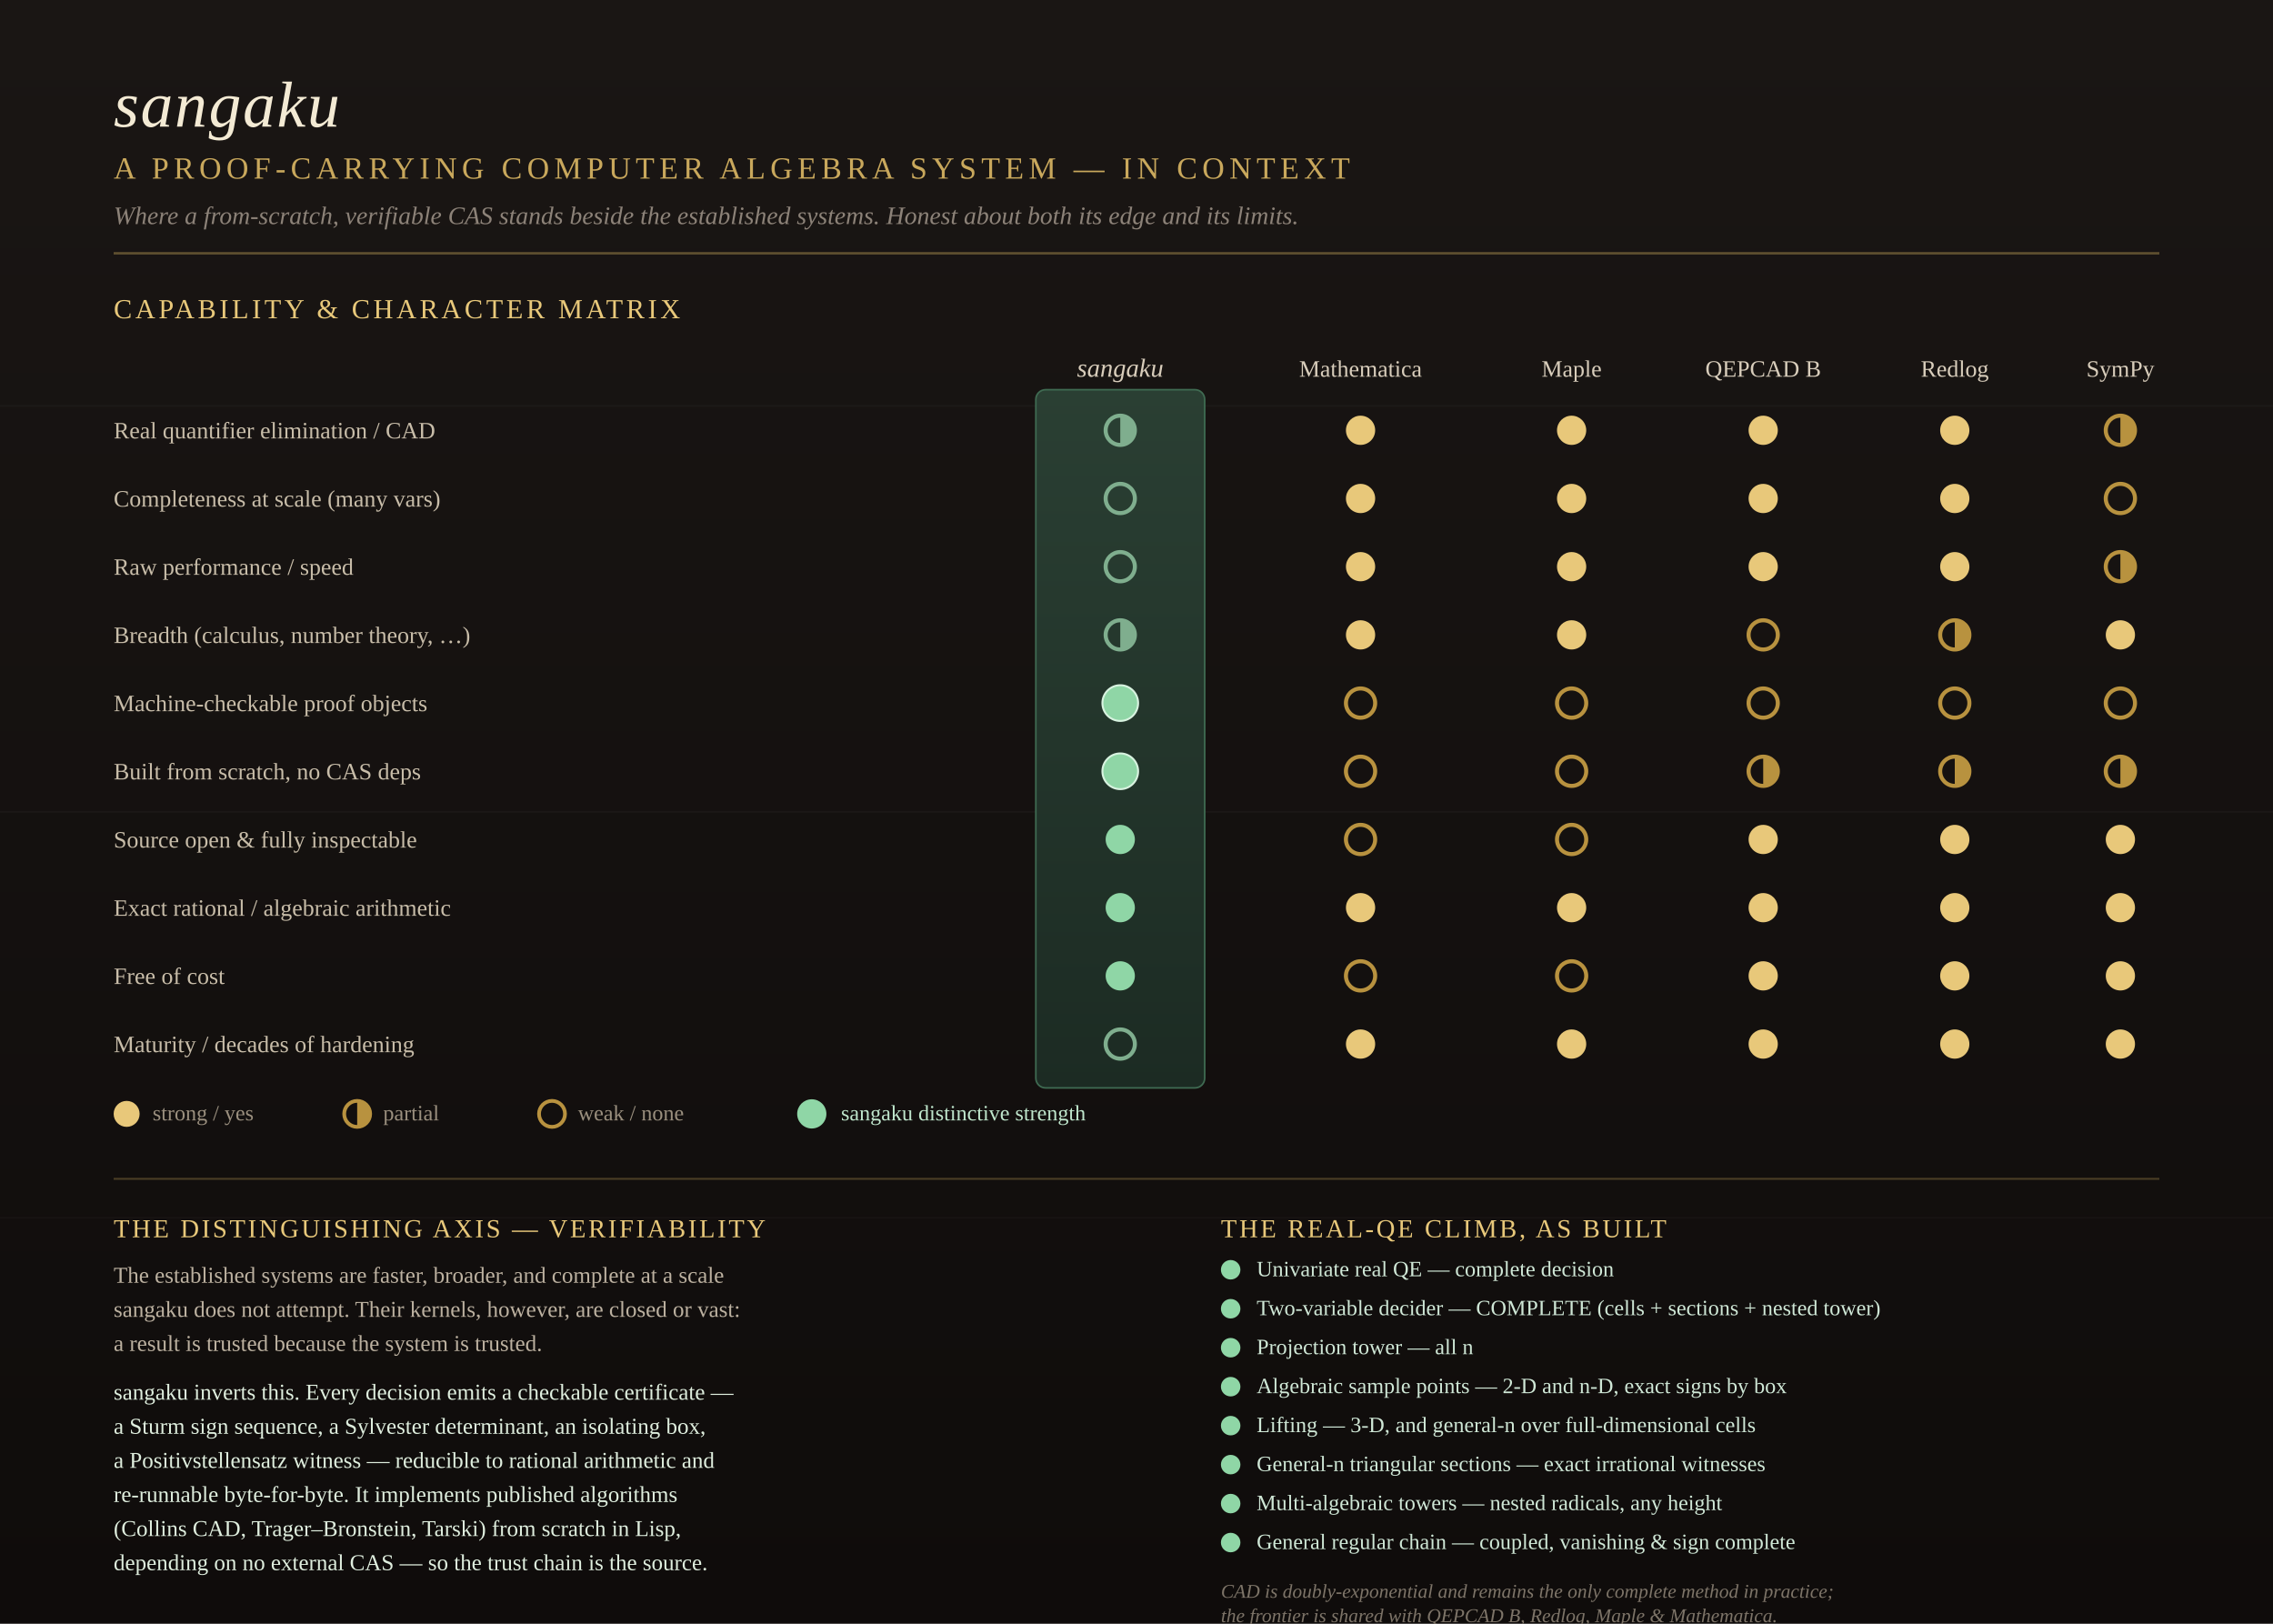
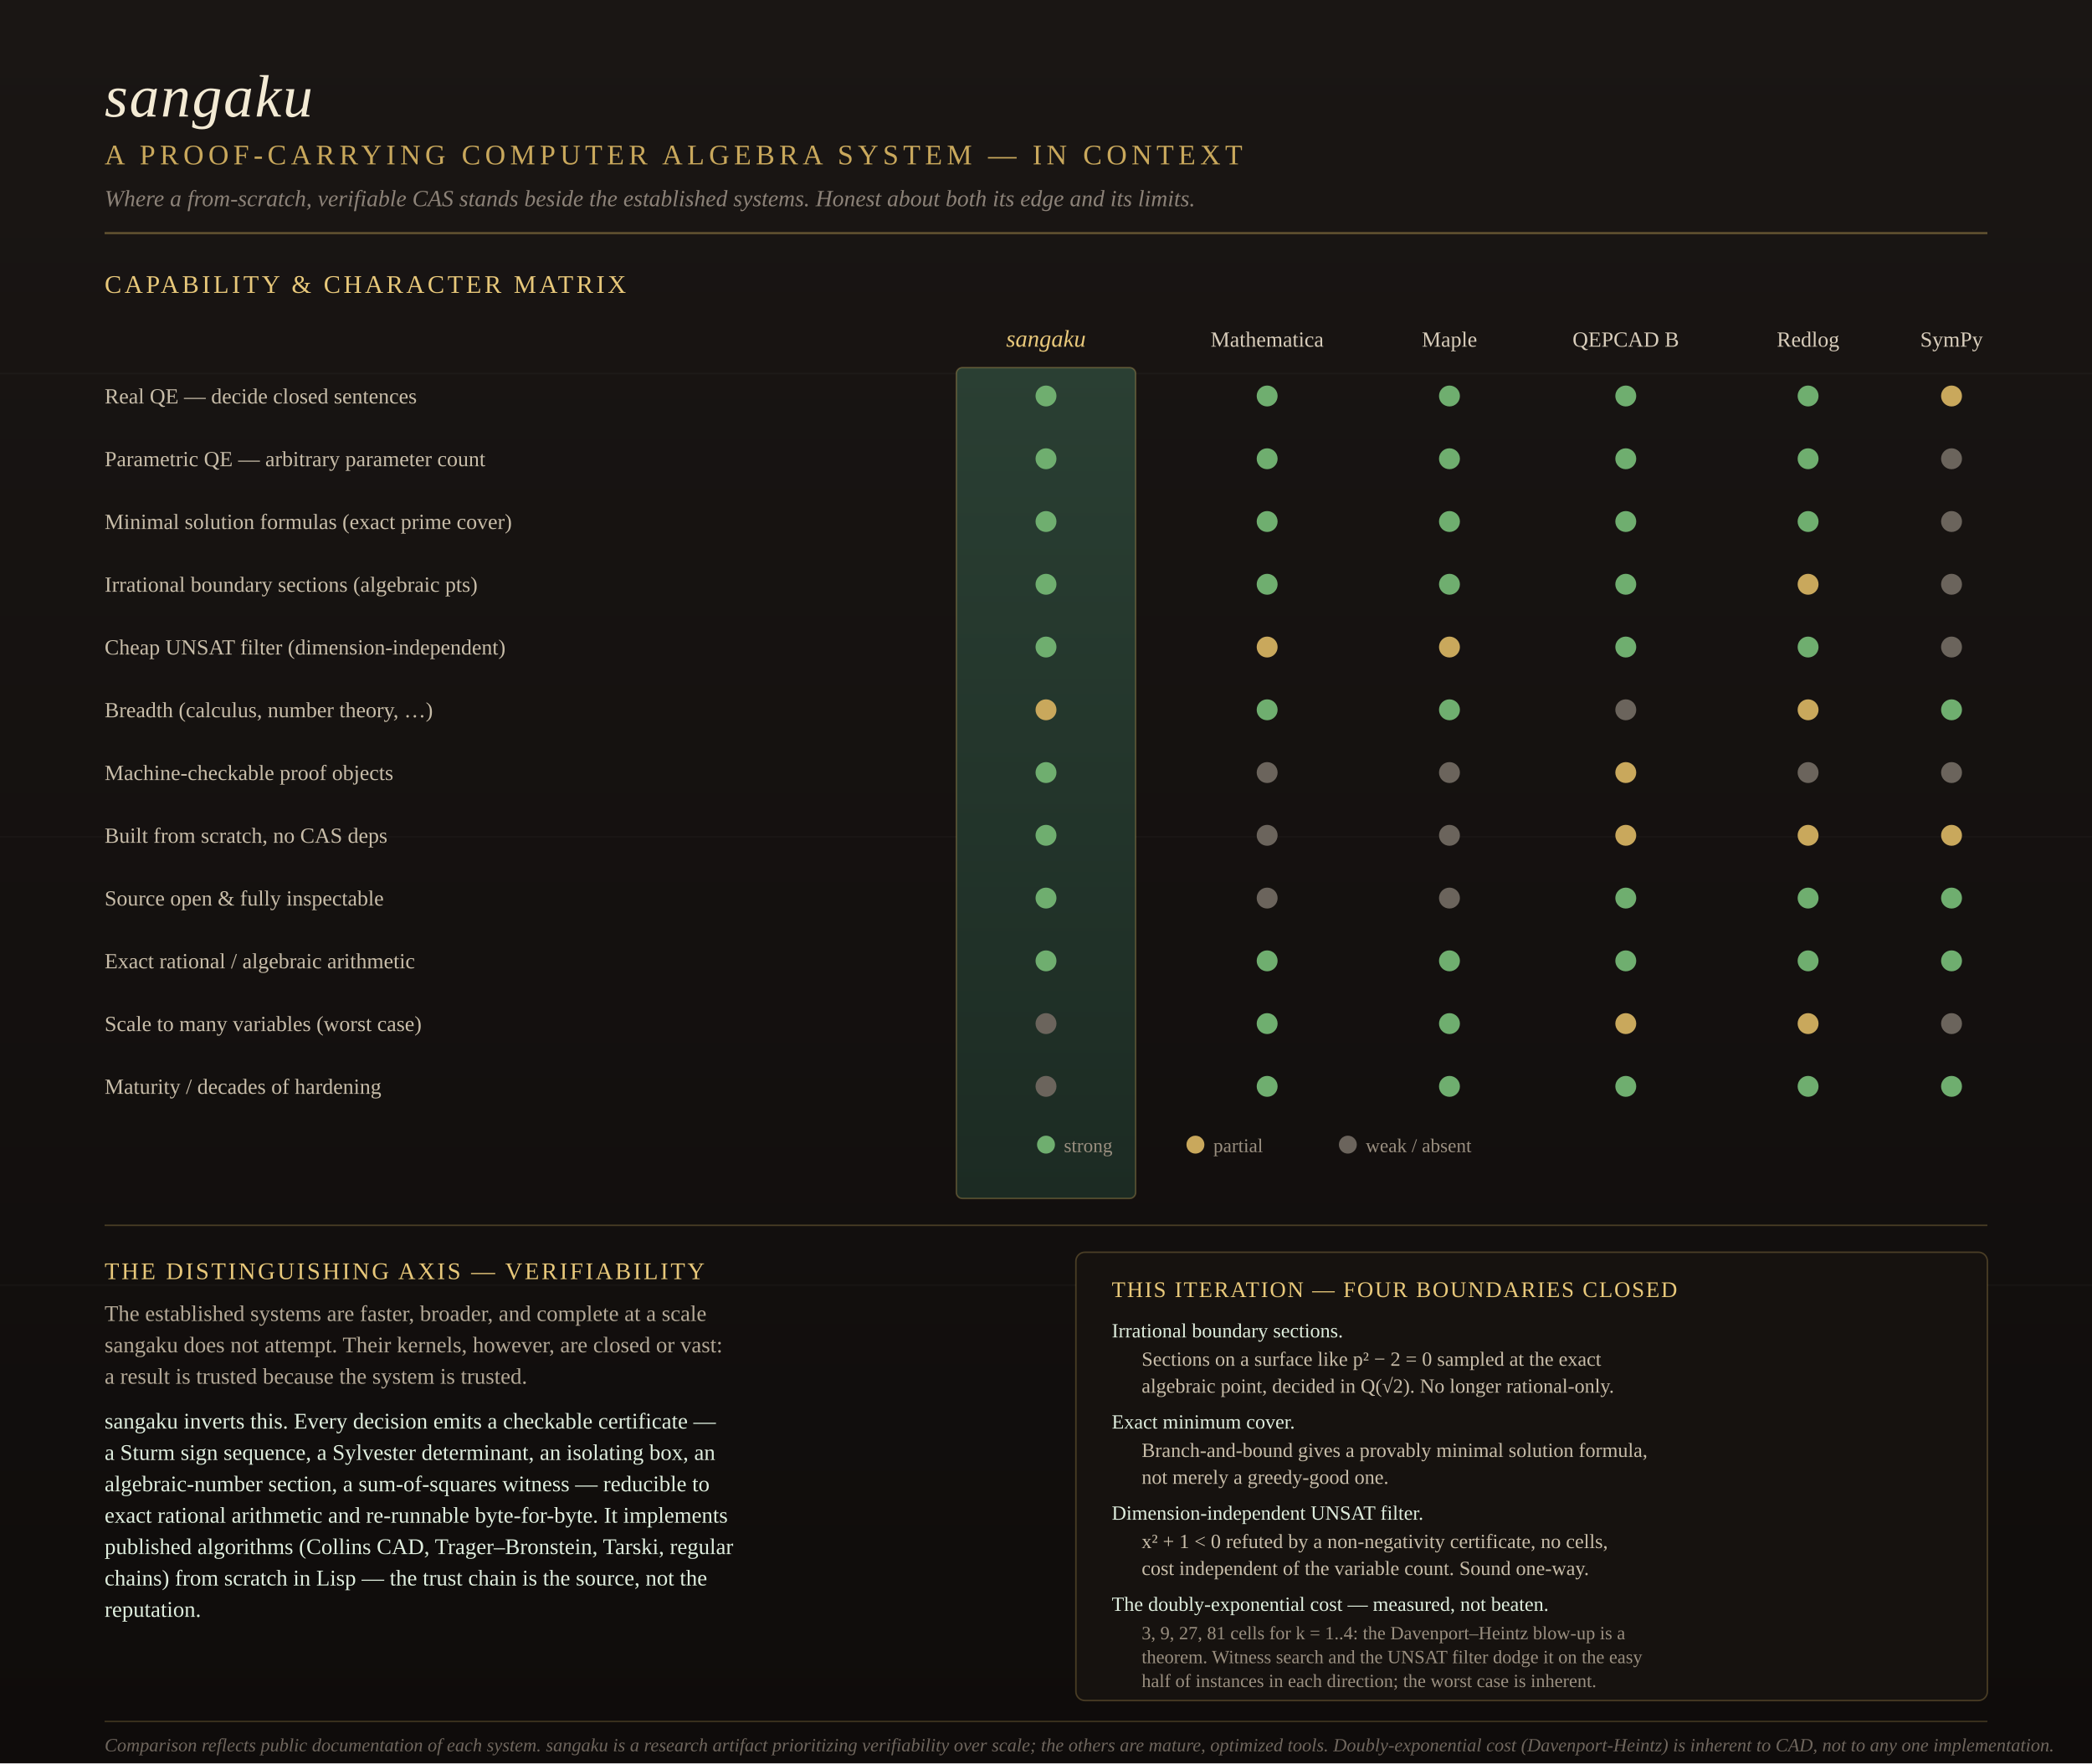
- <svg xmlns="http://www.w3.org/2000/svg" viewBox="0 0 1400 1000" font-family="Georgia, 'Times New Roman', serif">
+ <svg xmlns="http://www.w3.org/2000/svg" viewBox="0 0 1400 1180" font-family="Georgia, 'Times New Roman', serif">
  <defs>
    <linearGradient id="bg" x1="0" y1="0" x2="0" y2="1">
      <stop offset="0" stop-color="#1a1614" />
      <stop offset="1" stop-color="#0f0c0b" />
    </linearGradient>
-     <linearGradient id="gold" x1="0" y1="0" x2="1" y2="1">
-       <stop offset="0" stop-color="#e8c87a" />
-       <stop offset="1" stop-color="#b8923f" />
-     </linearGradient>
    <linearGradient id="sangakuCol" x1="0" y1="0" x2="0" y2="1">
      <stop offset="0" stop-color="#2a3f33" />
      <stop offset="1" stop-color="#1c2b23" />
    </linearGradient>
-     <filter id="soft">
-       <feGaussianBlur stdDeviation="0.4" />
-     </filter>
  </defs>
-   <rect width="1400" height="1000" fill="url(#bg)" />
+   <rect width="1400" height="1180" fill="url(#bg)" />
  <g stroke="#ffffff" stroke-opacity="0.025" stroke-width="1">
    <line x1="0" y1="250" x2="1400" y2="250" />
-     <line x1="0" y1="500" x2="1400" y2="500" />
-     <line x1="0" y1="750" x2="1400" y2="750" />
+     <line x1="0" y1="560" x2="1400" y2="560" />
+     <line x1="0" y1="860" x2="1400" y2="860" />
  </g>
  <text x="70" y="78" fill="#f3ead4" font-size="40" font-style="italic" letter-spacing="1">sangaku</text>
  <text x="70" y="110" fill="#c9a85c" font-size="19" letter-spacing="3">A PROOF-CARRYING COMPUTER ALGEBRA SYSTEM — IN CONTEXT</text>
  <text x="70" y="138" fill="#8c8278" font-size="15.5" font-style="italic">Where a from-scratch, verifiable CAS stands beside the established systems. Honest about both its edge and its limits.</text>
  <line x1="70" y1="156" x2="1330" y2="156" stroke="#c9a85c" stroke-opacity="0.4" stroke-width="1.5" />
  <text x="70" y="196" fill="#e8c87a" font-size="17" letter-spacing="2">CAPABILITY &amp; CHARACTER MATRIX</text>
  <g font-size="14.5" fill="#d8cdbb" text-anchor="middle">
-     <text x="690" y="232" font-style="italic" font-size="16">sangaku</text>
-     <text x="838" y="232">Mathematica</text>
-     <text x="968" y="232">Maple</text>
-     <text x="1086" y="232">QEPCAD B</text>
-     <text x="1204" y="232">Redlog</text>
+     <text x="700" y="232" font-style="italic" font-size="16" fill="#e8c87a">sangaku</text>
+     <text x="848" y="232">Mathematica</text>
+     <text x="970" y="232">Maple</text>
+     <text x="1088" y="232">QEPCAD B</text>
+     <text x="1210" y="232">Redlog</text>
    <text x="1306" y="232">SymPy</text>
  </g>
-   <rect x="638" y="240" width="104" height="430" rx="6" fill="url(#sangakuCol)" stroke="#3f6b52" stroke-width="1" />
-   <g font-size="14.5" fill="#cabfa d">
-     <text x="70" y="270" fill="#c8bda9">Real quantifier elimination / CAD</text>
-     <text x="70" y="312" fill="#c8bda9">Completeness at scale (many vars)</text>
-     <text x="70" y="354" fill="#c8bda9">Raw performance / speed</text>
-     <text x="70" y="396" fill="#c8bda9">Breadth (calculus, number theory, …)</text>
-     <text x="70" y="438" fill="#c8bda9">Machine-checkable proof objects</text>
-     <text x="70" y="480" fill="#c8bda9">Built from scratch, no CAS deps</text>
-     <text x="70" y="522" fill="#c8bda9">Source open &amp; fully inspectable</text>
-     <text x="70" y="564" fill="#c8bda9">Exact rational / algebraic arithmetic</text>
-     <text x="70" y="606" fill="#c8bda9">Free of cost</text>
-     <text x="70" y="648" fill="#c8bda9">Maturity / decades of hardening</text>
+   <rect x="640" y="246" width="120" height="556" fill="url(#sangakuCol)" stroke="#c9a85c" stroke-opacity="0.35" stroke-width="1" rx="4" />
+   <g font-size="14.5">
+     <text x="70" y="270" fill="#c8bda9">Real QE — decide closed sentences</text>
+     <text x="70" y="312" fill="#c8bda9">Parametric QE — arbitrary parameter count</text>
+     <text x="70" y="354" fill="#c8bda9">Minimal solution formulas (exact prime cover)</text>
+     <text x="70" y="396" fill="#c8bda9">Irrational boundary sections (algebraic pts)</text>
+     <text x="70" y="438" fill="#c8bda9">Cheap UNSAT filter (dimension-independent)</text>
+     <text x="70" y="480" fill="#c8bda9">Breadth (calculus, number theory, …)</text>
+     <text x="70" y="522" fill="#c8bda9">Machine-checkable proof objects</text>
+     <text x="70" y="564" fill="#c8bda9">Built from scratch, no CAS deps</text>
+     <text x="70" y="606" fill="#c8bda9">Source open &amp; fully inspectable</text>
+     <text x="70" y="648" fill="#c8bda9">Exact rational / algebraic arithmetic</text>
+     <text x="70" y="690" fill="#c8bda9">Scale to many variables (worst case)</text>
+     <text x="70" y="732" fill="#c8bda9">Maturity / decades of hardening</text>
  </g>
  <g>
-     <g transform="translate(0,265)">
-       <circle cx="690" cy="0" r="9" fill="none" stroke="#7fae8e" stroke-width="2.5" />
-       <path d="M690 -9 A9 9 0 0 1 690 9 Z" fill="#7fae8e" />
-       <circle cx="838" cy="0" r="9" fill="#e8c87a" />
-       <circle cx="968" cy="0" r="9" fill="#e8c87a" />
-       <circle cx="1086" cy="0" r="9" fill="#e8c87a" />
-       <circle cx="1204" cy="0" r="9" fill="#e8c87a" />
-       <circle cx="1306" cy="0" r="9" fill="none" stroke="#b8923f" stroke-width="2.5" />
-       <path d="M1306 -9 A9 9 0 0 1 1306 9 Z" fill="#b8923f" />
-     </g>
-     <g transform="translate(0,307)">
-       <circle cx="690" cy="0" r="9" fill="none" stroke="#7fae8e" stroke-width="2.5" />
-       <circle cx="838" cy="0" r="9" fill="#e8c87a" />
-       <circle cx="968" cy="0" r="9" fill="#e8c87a" />
-       <circle cx="1086" cy="0" r="9" fill="#e8c87a" />
-       <circle cx="1204" cy="0" r="9" fill="#e8c87a" />
-       <circle cx="1306" cy="0" r="9" fill="none" stroke="#b8923f" stroke-width="2.5" />
-     </g>
-     <g transform="translate(0,349)">
-       <circle cx="690" cy="0" r="9" fill="none" stroke="#7fae8e" stroke-width="2.5" />
-       <circle cx="838" cy="0" r="9" fill="#e8c87a" />
-       <circle cx="968" cy="0" r="9" fill="#e8c87a" />
-       <circle cx="1086" cy="0" r="9" fill="#e8c87a" />
-       <circle cx="1204" cy="0" r="9" fill="#e8c87a" />
-       <circle cx="1306" cy="0" r="9" fill="none" stroke="#b8923f" stroke-width="2.5" />
-       <path d="M1306 -9 A9 9 0 0 1 1306 9 Z" fill="#b8923f" />
-     </g>
-     <g transform="translate(0,391)">
-       <circle cx="690" cy="0" r="9" fill="none" stroke="#7fae8e" stroke-width="2.5" />
-       <path d="M690 -9 A9 9 0 0 1 690 9 Z" fill="#7fae8e" />
-       <circle cx="838" cy="0" r="9" fill="#e8c87a" />
-       <circle cx="968" cy="0" r="9" fill="#e8c87a" />
-       <circle cx="1086" cy="0" r="9" fill="none" stroke="#b8923f" stroke-width="2.5" />
-       <circle cx="1204" cy="0" r="9" fill="none" stroke="#b8923f" stroke-width="2.5" />
-       <path d="M1204 -9 A9 9 0 0 1 1204 9 Z" fill="#b8923f" />
-       <circle cx="1306" cy="0" r="9" fill="#e8c87a" />
-     </g>
-     <g transform="translate(0,433)">
-       <circle cx="690" cy="0" r="11" fill="#8fd6a6" />
-       <circle cx="690" cy="0" r="11" fill="none" stroke="#d8f3e0" stroke-width="1.2" />
-       <circle cx="838" cy="0" r="9" fill="none" stroke="#b8923f" stroke-width="2.5" />
-       <circle cx="968" cy="0" r="9" fill="none" stroke="#b8923f" stroke-width="2.5" />
-       <circle cx="1086" cy="0" r="9" fill="none" stroke="#b8923f" stroke-width="2.5" />
-       <circle cx="1204" cy="0" r="9" fill="none" stroke="#b8923f" stroke-width="2.5" />
-       <circle cx="1306" cy="0" r="9" fill="none" stroke="#b8923f" stroke-width="2.5" />
-     </g>
-     <g transform="translate(0,475)">
-       <circle cx="690" cy="0" r="11" fill="#8fd6a6" />
-       <circle cx="690" cy="0" r="11" fill="none" stroke="#d8f3e0" stroke-width="1.2" />
-       <circle cx="838" cy="0" r="9" fill="none" stroke="#b8923f" stroke-width="2.5" />
-       <circle cx="968" cy="0" r="9" fill="none" stroke="#b8923f" stroke-width="2.5" />
-       <circle cx="1086" cy="0" r="9" fill="none" stroke="#b8923f" stroke-width="2.5" />
-       <path d="M1086 -9 A9 9 0 0 1 1086 9 Z" fill="#b8923f" />
-       <circle cx="1204" cy="0" r="9" fill="none" stroke="#b8923f" stroke-width="2.5" />
-       <path d="M1204 -9 A9 9 0 0 1 1204 9 Z" fill="#b8923f" />
-       <circle cx="1306" cy="0" r="9" fill="none" stroke="#b8923f" stroke-width="2.5" />
-       <path d="M1306 -9 A9 9 0 0 1 1306 9 Z" fill="#b8923f" />
-     </g>
-     <g transform="translate(0,517)">
-       <circle cx="690" cy="0" r="9" fill="#8fd6a6" />
-       <circle cx="838" cy="0" r="9" fill="none" stroke="#b8923f" stroke-width="2.5" />
-       <circle cx="968" cy="0" r="9" fill="none" stroke="#b8923f" stroke-width="2.5" />
-       <circle cx="1086" cy="0" r="9" fill="#e8c87a" />
-       <circle cx="1204" cy="0" r="9" fill="#e8c87a" />
-       <circle cx="1306" cy="0" r="9" fill="#e8c87a" />
-     </g>
-     <g transform="translate(0,559)">
-       <circle cx="690" cy="0" r="9" fill="#8fd6a6" />
-       <circle cx="838" cy="0" r="9" fill="#e8c87a" />
-       <circle cx="968" cy="0" r="9" fill="#e8c87a" />
-       <circle cx="1086" cy="0" r="9" fill="#e8c87a" />
-       <circle cx="1204" cy="0" r="9" fill="#e8c87a" />
-       <circle cx="1306" cy="0" r="9" fill="#e8c87a" />
-     </g>
-     <g transform="translate(0,601)">
-       <circle cx="690" cy="0" r="9" fill="#8fd6a6" />
-       <circle cx="838" cy="0" r="9" fill="none" stroke="#b8923f" stroke-width="2.5" />
-       <circle cx="968" cy="0" r="9" fill="none" stroke="#b8923f" stroke-width="2.5" />
-       <circle cx="1086" cy="0" r="9" fill="#e8c87a" />
-       <circle cx="1204" cy="0" r="9" fill="#e8c87a" />
-       <circle cx="1306" cy="0" r="9" fill="#e8c87a" />
-     </g>
-     <g transform="translate(0,643)">
-       <circle cx="690" cy="0" r="9" fill="none" stroke="#7fae8e" stroke-width="2.5" />
-       <circle cx="838" cy="0" r="9" fill="#e8c87a" />
-       <circle cx="968" cy="0" r="9" fill="#e8c87a" />
-       <circle cx="1086" cy="0" r="9" fill="#e8c87a" />
-       <circle cx="1204" cy="0" r="9" fill="#e8c87a" />
-       <circle cx="1306" cy="0" r="9" fill="#e8c87a" />
-     </g>
+     <circle cx="700" cy="265" r="7" fill="#6fae6f" />
+     <circle cx="848" cy="265" r="7" fill="#6fae6f" />
+     <circle cx="970" cy="265" r="7" fill="#6fae6f" />
+     <circle cx="1088" cy="265" r="7" fill="#6fae6f" />
+     <circle cx="1210" cy="265" r="7" fill="#6fae6f" />
+     <circle cx="1306" cy="265" r="7" fill="#c9a85c" />
+     <circle cx="700" cy="307" r="7" fill="#6fae6f" />
+     <circle cx="848" cy="307" r="7" fill="#6fae6f" />
+     <circle cx="970" cy="307" r="7" fill="#6fae6f" />
+     <circle cx="1088" cy="307" r="7" fill="#6fae6f" />
+     <circle cx="1210" cy="307" r="7" fill="#6fae6f" />
+     <circle cx="1306" cy="307" r="7" fill="#6b645c" />
+     <circle cx="700" cy="349" r="7" fill="#6fae6f" />
+     <circle cx="848" cy="349" r="7" fill="#6fae6f" />
+     <circle cx="970" cy="349" r="7" fill="#6fae6f" />
+     <circle cx="1088" cy="349" r="7" fill="#6fae6f" />
+     <circle cx="1210" cy="349" r="7" fill="#6fae6f" />
+     <circle cx="1306" cy="349" r="7" fill="#6b645c" />
+     <circle cx="700" cy="391" r="7" fill="#6fae6f" />
+     <circle cx="848" cy="391" r="7" fill="#6fae6f" />
+     <circle cx="970" cy="391" r="7" fill="#6fae6f" />
+     <circle cx="1088" cy="391" r="7" fill="#6fae6f" />
+     <circle cx="1210" cy="391" r="7" fill="#c9a85c" />
+     <circle cx="1306" cy="391" r="7" fill="#6b645c" />
+     <circle cx="700" cy="433" r="7" fill="#6fae6f" />
+     <circle cx="848" cy="433" r="7" fill="#c9a85c" />
+     <circle cx="970" cy="433" r="7" fill="#c9a85c" />
+     <circle cx="1088" cy="433" r="7" fill="#6fae6f" />
+     <circle cx="1210" cy="433" r="7" fill="#6fae6f" />
+     <circle cx="1306" cy="433" r="7" fill="#6b645c" />
+     <circle cx="700" cy="475" r="7" fill="#c9a85c" />
+     <circle cx="848" cy="475" r="7" fill="#6fae6f" />
+     <circle cx="970" cy="475" r="7" fill="#6fae6f" />
+     <circle cx="1088" cy="475" r="7" fill="#6b645c" />
+     <circle cx="1210" cy="475" r="7" fill="#c9a85c" />
+     <circle cx="1306" cy="475" r="7" fill="#6fae6f" />
+     <circle cx="700" cy="517" r="7" fill="#6fae6f" />
+     <circle cx="848" cy="517" r="7" fill="#6b645c" />
+     <circle cx="970" cy="517" r="7" fill="#6b645c" />
+     <circle cx="1088" cy="517" r="7" fill="#c9a85c" />
+     <circle cx="1210" cy="517" r="7" fill="#6b645c" />
+     <circle cx="1306" cy="517" r="7" fill="#6b645c" />
+     <circle cx="700" cy="559" r="7" fill="#6fae6f" />
+     <circle cx="848" cy="559" r="7" fill="#6b645c" />
+     <circle cx="970" cy="559" r="7" fill="#6b645c" />
+     <circle cx="1088" cy="559" r="7" fill="#c9a85c" />
+     <circle cx="1210" cy="559" r="7" fill="#c9a85c" />
+     <circle cx="1306" cy="559" r="7" fill="#c9a85c" />
+     <circle cx="700" cy="601" r="7" fill="#6fae6f" />
+     <circle cx="848" cy="601" r="7" fill="#6b645c" />
+     <circle cx="970" cy="601" r="7" fill="#6b645c" />
+     <circle cx="1088" cy="601" r="7" fill="#6fae6f" />
+     <circle cx="1210" cy="601" r="7" fill="#6fae6f" />
+     <circle cx="1306" cy="601" r="7" fill="#6fae6f" />
+     <circle cx="700" cy="643" r="7" fill="#6fae6f" />
+     <circle cx="848" cy="643" r="7" fill="#6fae6f" />
+     <circle cx="970" cy="643" r="7" fill="#6fae6f" />
+     <circle cx="1088" cy="643" r="7" fill="#6fae6f" />
+     <circle cx="1210" cy="643" r="7" fill="#6fae6f" />
+     <circle cx="1306" cy="643" r="7" fill="#6fae6f" />
+     <circle cx="700" cy="685" r="7" fill="#6b645c" />
+     <circle cx="848" cy="685" r="7" fill="#6fae6f" />
+     <circle cx="970" cy="685" r="7" fill="#6fae6f" />
+     <circle cx="1088" cy="685" r="7" fill="#c9a85c" />
+     <circle cx="1210" cy="685" r="7" fill="#c9a85c" />
+     <circle cx="1306" cy="685" r="7" fill="#6b645c" />
+     <circle cx="700" cy="727" r="7" fill="#6b645c" />
+     <circle cx="848" cy="727" r="7" fill="#6fae6f" />
+     <circle cx="970" cy="727" r="7" fill="#6fae6f" />
+     <circle cx="1088" cy="727" r="7" fill="#6fae6f" />
+     <circle cx="1210" cy="727" r="7" fill="#6fae6f" />
+     <circle cx="1306" cy="727" r="7" fill="#6fae6f" />
  </g>
-   <g transform="translate(70,690)" font-size="13.5" fill="#9a8f7e">
-     <circle cx="8" cy="-4" r="8" fill="#e8c87a" />
-     <text x="24" y="0">strong / yes</text>
-     <circle cx="150" cy="-4" r="8" fill="none" stroke="#b8923f" stroke-width="2.3" />
-     <path d="M150 -12 A8 8 0 0 1 150 4 Z" fill="#b8923f" />
-     <text x="166" y="0">partial</text>
-     <circle cx="270" cy="-4" r="8" fill="none" stroke="#b8923f" stroke-width="2.3" />
-     <text x="286" y="0">weak / none</text>
-     <circle cx="430" cy="-4" r="9" fill="#8fd6a6" />
-     <text x="448" y="0" fill="#bfe6cc">sangaku distinctive strength</text>
+   <g font-size="13" fill="#9a8f80">
+     <circle cx="700" cy="766" r="6" fill="#6fae6f" />
+     <text x="712" y="771">strong</text>
+     <circle cx="800" cy="766" r="6" fill="#c9a85c" />
+     <text x="812" y="771">partial</text>
+     <circle cx="902" cy="766" r="6" fill="#6b645c" />
+     <text x="914" y="771">weak / absent</text>
  </g>
-   <line x1="70" y1="726" x2="1330" y2="726" stroke="#c9a85c" stroke-opacity="0.3" stroke-width="1.2" />
-   <text x="70" y="762" fill="#e8c87a" font-size="16" letter-spacing="1.5">THE DISTINGUISHING AXIS — VERIFIABILITY</text>
-   <g font-size="14" fill="#bcb1a0">
-     <text x="70" y="790">The established systems are faster, broader, and complete at a scale</text>
-     <text x="70" y="811">sangaku does not attempt. Their kernels, however, are closed or vast:</text>
-     <text x="70" y="832">a result is trusted because the system is trusted.</text>
-     <text x="70" y="862" fill="#dfeede">sangaku inverts this. Every decision emits a checkable certificate —</text>
-     <text x="70" y="883" fill="#dfeede">a Sturm sign sequence, a Sylvester determinant, an isolating box,</text>
-     <text x="70" y="904" fill="#dfeede">a Positivstellensatz witness — reducible to rational arithmetic and</text>
-     <text x="70" y="925" fill="#dfeede">re-runnable byte-for-byte. It implements published algorithms</text>
-     <text x="70" y="946" fill="#dfeede">(Collins CAD, Trager–Bronstein, Tarski) from scratch in Lisp,</text>
-     <text x="70" y="967" fill="#dfeede">depending on no external CAS — so the trust chain is the source.</text>
+   <line x1="70" y1="820" x2="1330" y2="820" stroke="#c9a85c" stroke-opacity="0.3" stroke-width="1" />
+   <text x="70" y="856" fill="#e8c87a" font-size="16" letter-spacing="1.5">THE DISTINGUISHING AXIS — VERIFIABILITY</text>
+   <g font-size="15" fill="#b3a896">
+     <text x="70" y="884">The established systems are faster, broader, and complete at a scale</text>
+     <text x="70" y="905">sangaku does not attempt. Their kernels, however, are closed or vast:</text>
+     <text x="70" y="926">a result is trusted because the system is trusted.</text>
  </g>
-   <text x="752" y="762" fill="#e8c87a" font-size="16" letter-spacing="1.5">THE REAL-QE CLIMB, AS BUILT</text>
-   <g font-size="13.5">
-     <g transform="translate(752,786)">
-       <circle cx="6" cy="-4" r="6" fill="#8fd6a6" />
-       <text x="22" y="0" fill="#cfe7d6">Univariate real QE — complete decision</text>
-     </g>
-     <g transform="translate(752,810)">
-       <circle cx="6" cy="-4" r="6" fill="#8fd6a6" />
-       <text x="22" y="0" fill="#cfe7d6">Two-variable decider — COMPLETE (cells + sections + nested tower)</text>
-     </g>
-     <g transform="translate(752,834)">
-       <circle cx="6" cy="-4" r="6" fill="#8fd6a6" />
-       <text x="22" y="0" fill="#cfe7d6">Projection tower — all n</text>
-     </g>
-     <g transform="translate(752,858)">
-       <circle cx="6" cy="-4" r="6" fill="#8fd6a6" />
-       <text x="22" y="0" fill="#cfe7d6">Algebraic sample points — 2-D and n-D, exact signs by box</text>
-     </g>
-     <g transform="translate(752,882)">
-       <circle cx="6" cy="-4" r="6" fill="#8fd6a6" />
-       <text x="22" y="0" fill="#cfe7d6">Lifting — 3-D, and general-n over full-dimensional cells</text>
-     </g>
-     <g transform="translate(752,906)">
-       <circle cx="6" cy="-4" r="6" fill="#8fd6a6" />
-       <text x="22" y="0" fill="#cfe7d6">General-n triangular sections — exact irrational witnesses</text>
-     </g>
-     <g transform="translate(752,930)">
-       <circle cx="6" cy="-4" r="6" fill="#8fd6a6" />
-       <text x="22" y="0" fill="#cfe7d6">Multi-algebraic towers — nested radicals, any height</text>
-     </g>
-     <g transform="translate(752,954)">
-       <circle cx="6" cy="-4" r="6" fill="#8fd6a6" />
-       <text x="22" y="0" fill="#cfe7d6">General regular chain — coupled, vanishing &amp; sign complete</text>
-     </g>
+   <g font-size="15" fill="#dfeede">
+     <text x="70" y="956">sangaku inverts this. Every decision emits a checkable certificate —</text>
+     <text x="70" y="977">a Sturm sign sequence, a Sylvester determinant, an isolating box, an</text>
+     <text x="70" y="998">algebraic-number section, a sum-of-squares witness — reducible to</text>
+     <text x="70" y="1019">exact rational arithmetic and re-runnable byte-for-byte. It implements</text>
+     <text x="70" y="1040">published algorithms (Collins CAD, Trager–Bronstein, Tarski, regular</text>
+     <text x="70" y="1061">chains) from scratch in Lisp — the trust chain is the source, not the</text>
+     <text x="70" y="1082">reputation.</text>
  </g>
-   <text x="752" y="984" fill="#7d7468" font-size="12" font-style="italic">CAD is doubly-exponential and remains the only complete method in practice;</text>
-   <text x="752" y="999" fill="#7d7468" font-size="12" font-style="italic">the frontier is shared with QEPCAD B, Redlog, Maple &amp; Mathematica.</text>
+   <rect x="720" y="838" width="610" height="300" fill="#16120f" stroke="#c9a85c" stroke-opacity="0.3" stroke-width="1" rx="6" />
+   <text x="744" y="868" fill="#e8c87a" font-size="15" letter-spacing="1">THIS ITERATION — FOUR BOUNDARIES CLOSED</text>
+   <g font-size="13.5" fill="#c8bda9">
+     <text x="744" y="895" fill="#dfeede">Irrational boundary sections.</text>
+     <text x="764" y="914">Sections on a surface like p² − 2 = 0 sampled at the exact</text>
+     <text x="764" y="932">algebraic point, decided in Q(√2). No longer rational-only.</text>
+     <text x="744" y="956" fill="#dfeede">Exact minimum cover.</text>
+     <text x="764" y="975">Branch-and-bound gives a provably minimal solution formula,</text>
+     <text x="764" y="993">not merely a greedy-good one.</text>
+     <text x="744" y="1017" fill="#dfeede">Dimension-independent UNSAT filter.</text>
+     <text x="764" y="1036">x² + 1 &lt; 0 refuted by a non-negativity certificate, no cells,</text>
+     <text x="764" y="1054">cost independent of the variable count. Sound one-way.</text>
+     <text x="744" y="1078" fill="#dfeede">The doubly-exponential cost — measured, not beaten.</text>
+     <text x="764" y="1097" fill="#9a8f80" font-size="12.5">3, 9, 27, 81 cells for k = 1..4: the Davenport–Heintz blow-up is a</text>
+     <text x="764" y="1113" fill="#9a8f80" font-size="12.5">theorem. Witness search and the UNSAT filter dodge it on the easy</text>
+     <text x="764" y="1129" fill="#9a8f80" font-size="12.5">half of instances in each direction; the worst case is inherent.</text>
+   </g>
+   <line x1="70" y1="1152" x2="1330" y2="1152" stroke="#c9a85c" stroke-opacity="0.25" stroke-width="1" />
+   <text x="70" y="1172" fill="#6f665d" font-size="12.5" font-style="italic">Comparison reflects public documentation of each system. sangaku is a research artifact prioritizing verifiability over scale; the others are mature, optimized tools. Doubly-exponential cost (Davenport-Heintz) is inherent to CAD, not to any one implementation.</text>
</svg>
